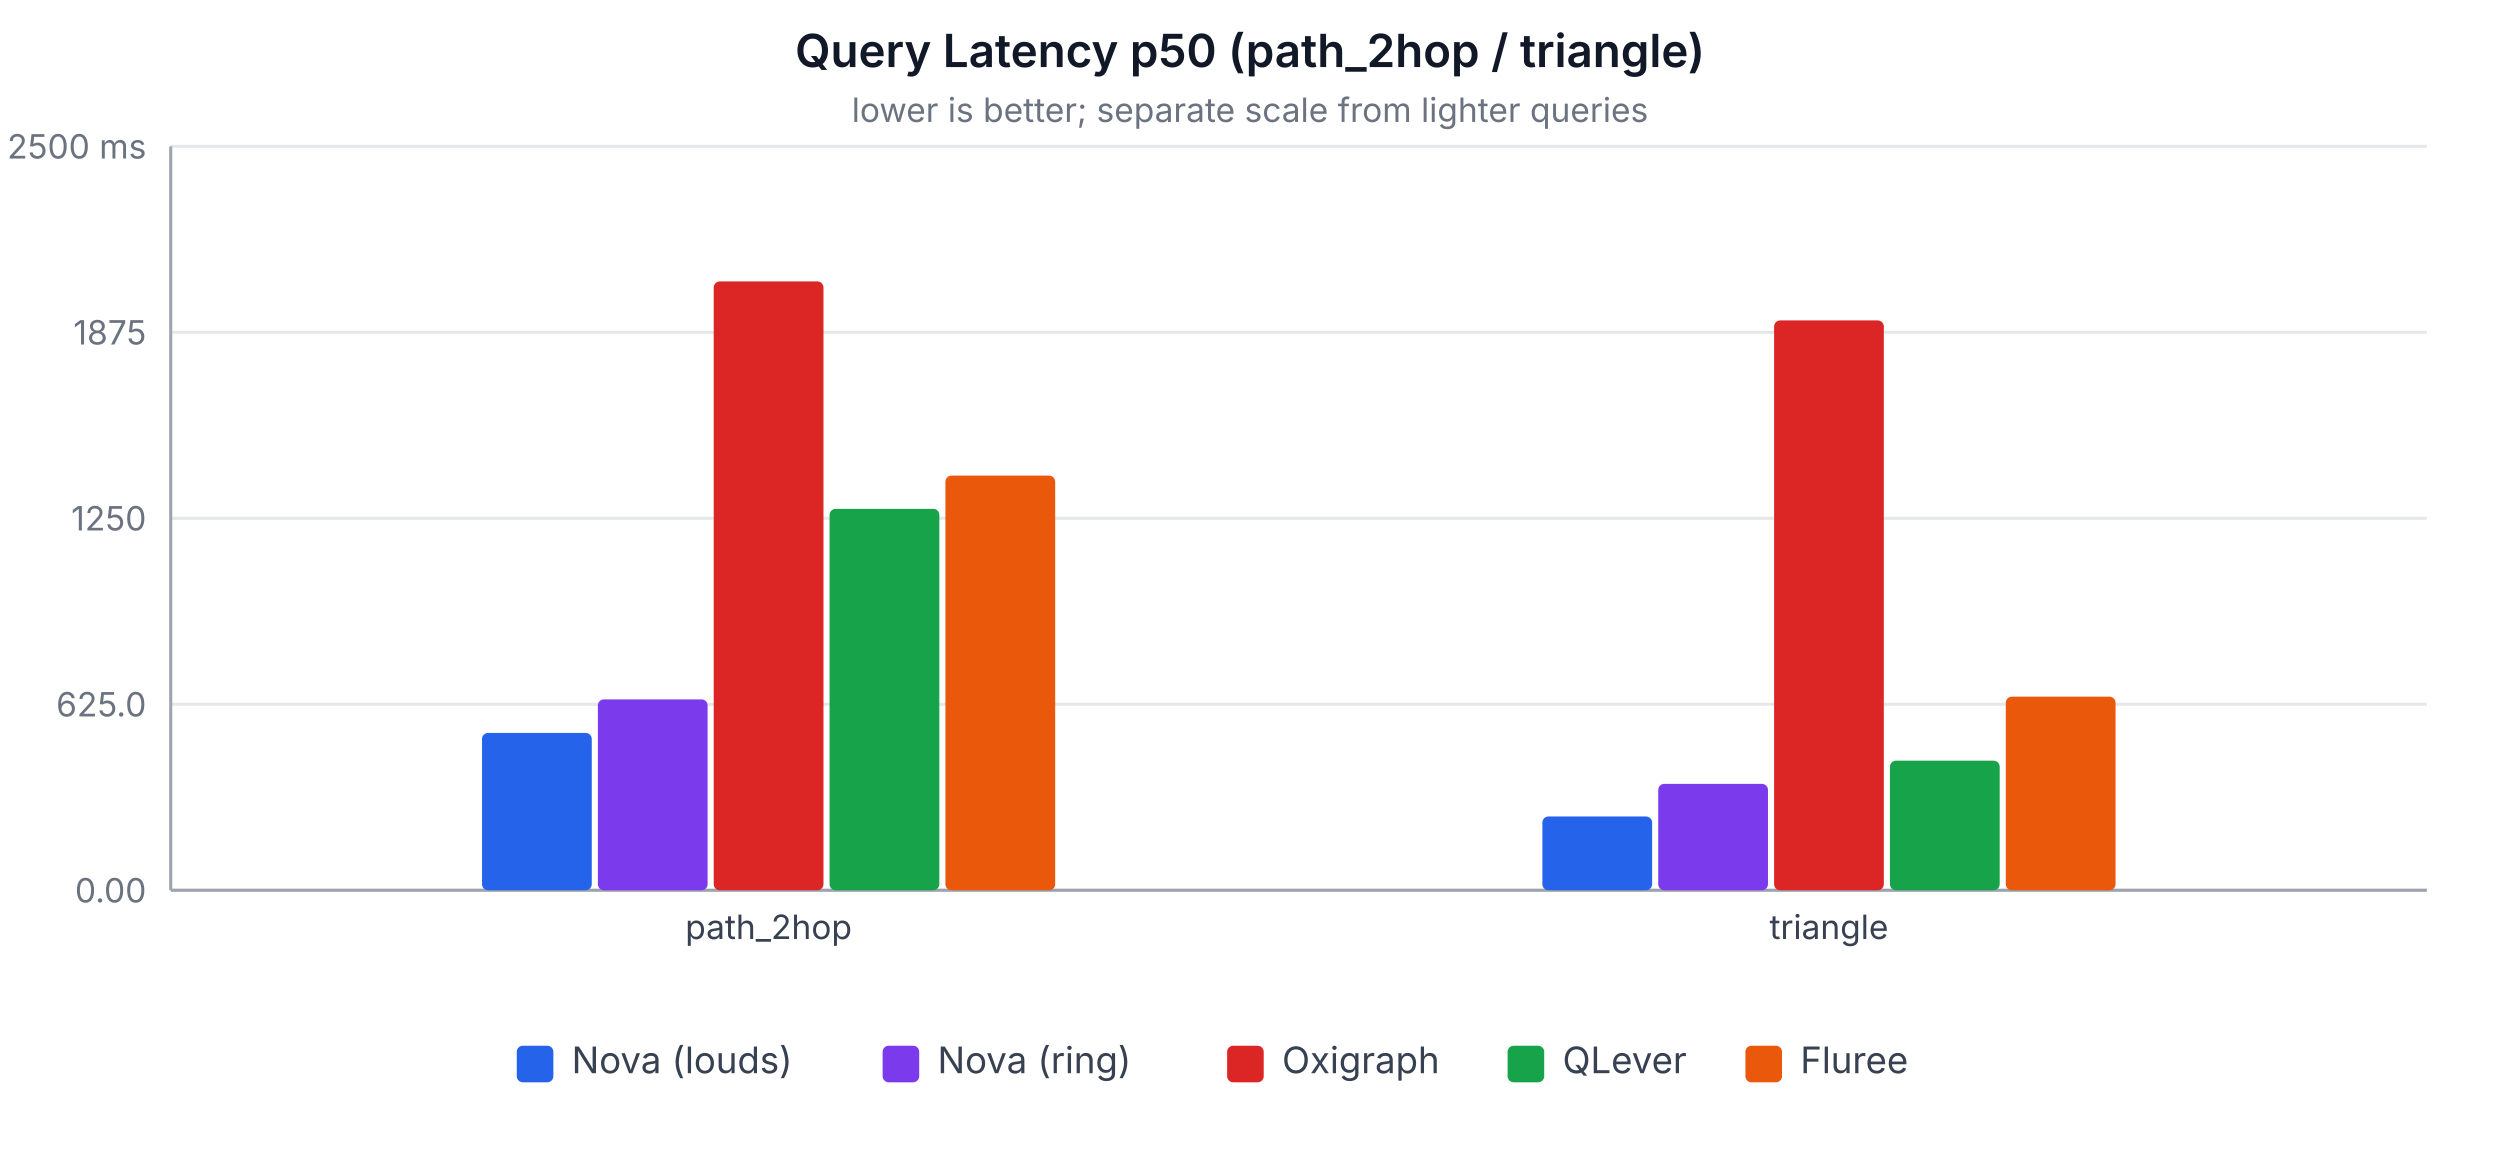
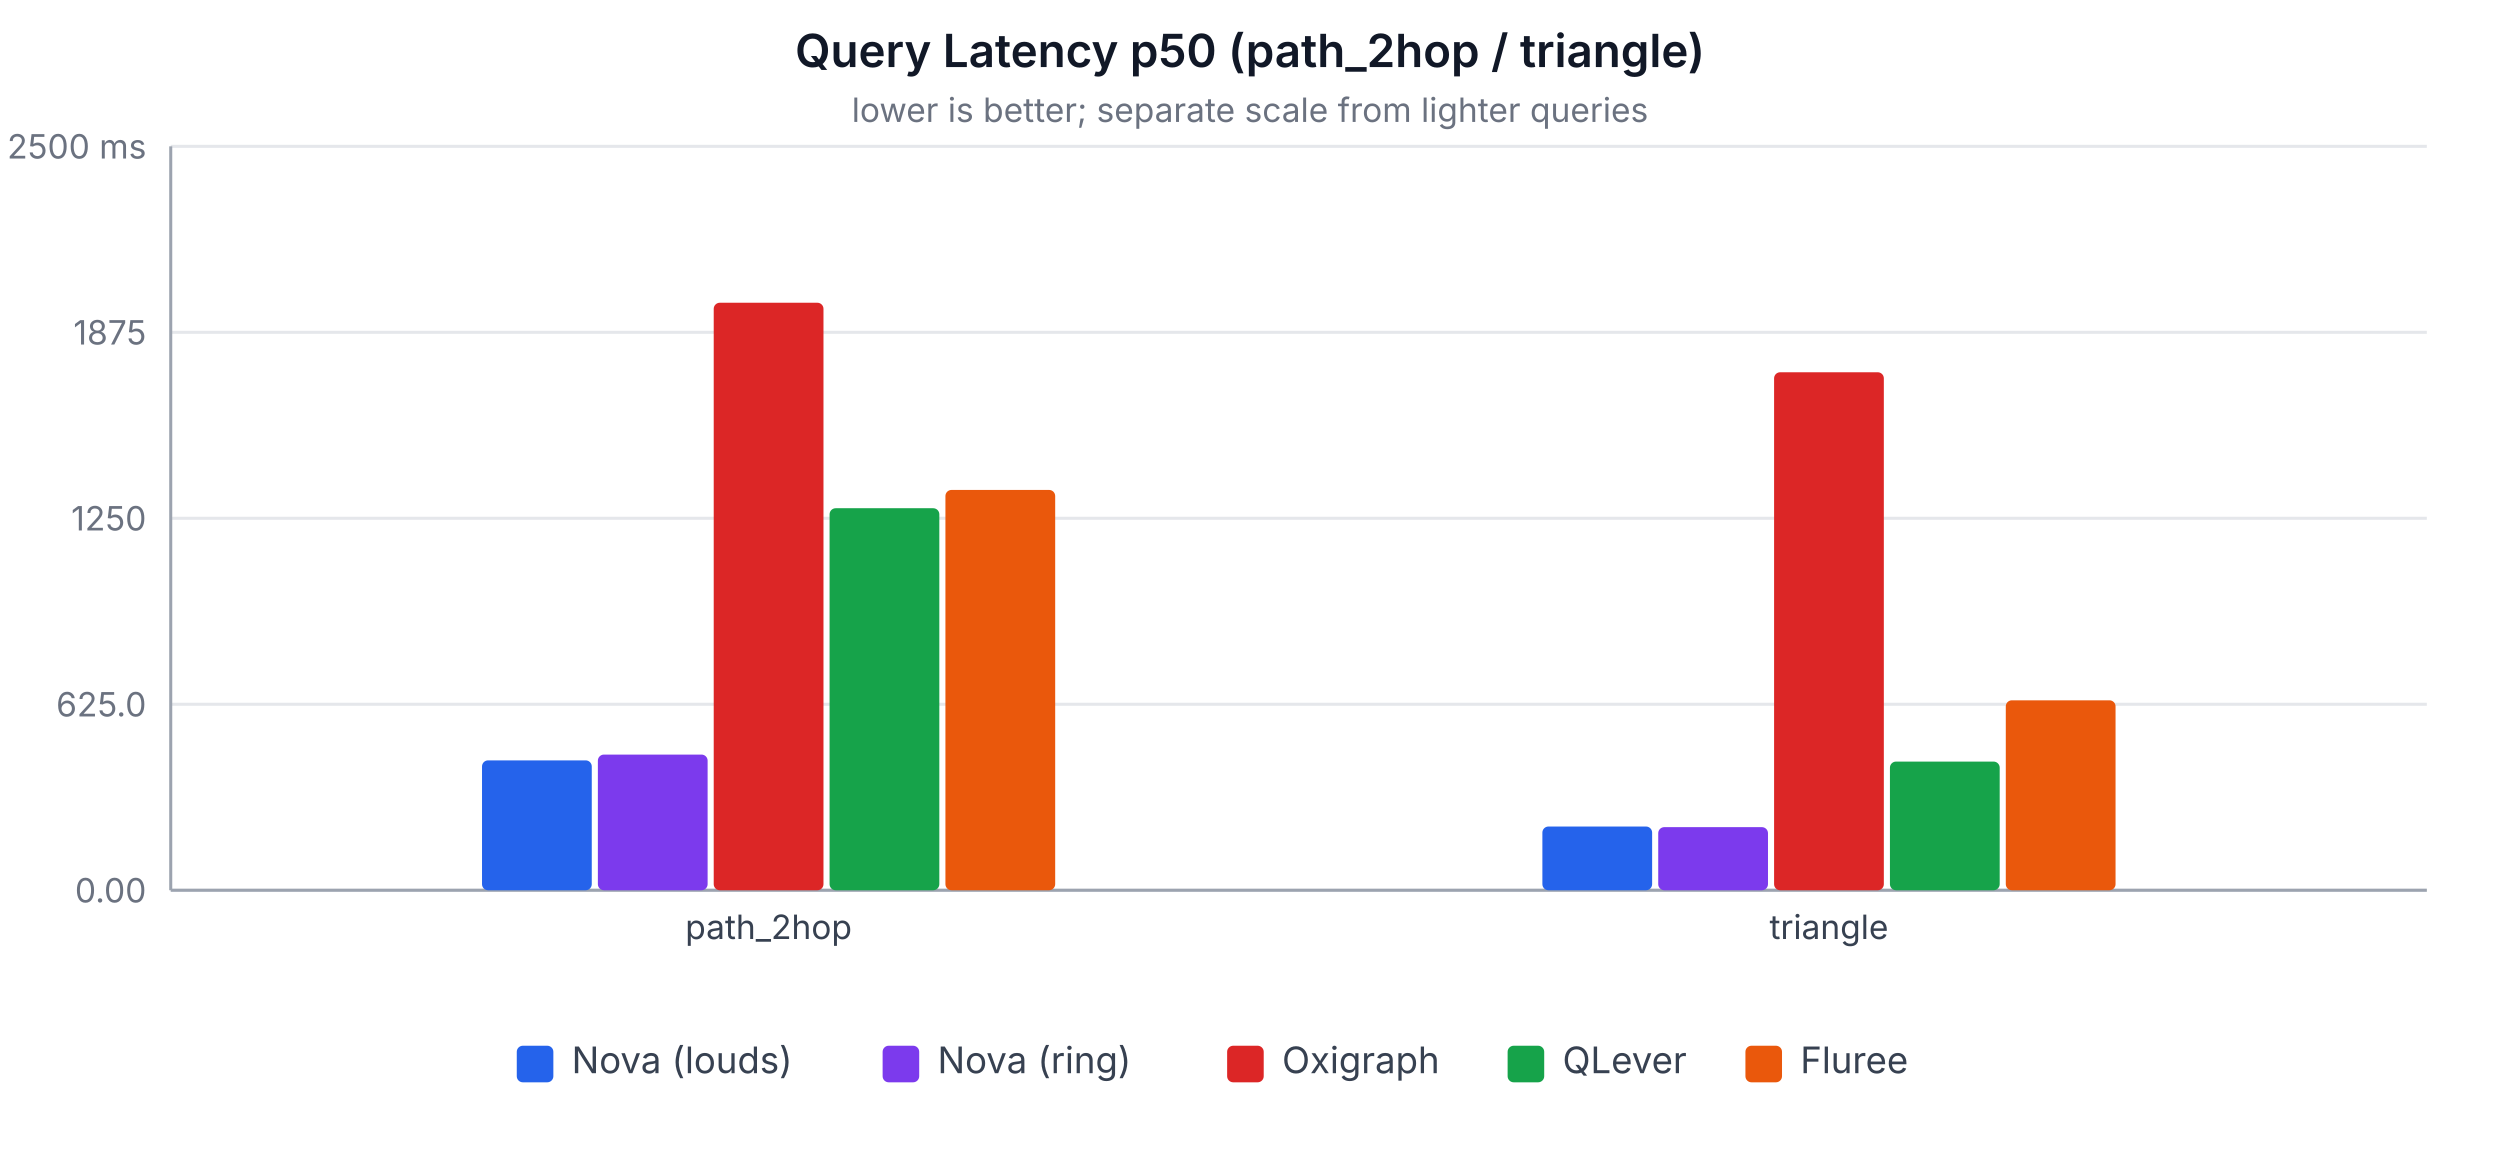
<svg xmlns="http://www.w3.org/2000/svg" width="820" height="380" viewBox="0 0 820 380" role="img" aria-label="Query Latency p50 (path_2hop / triangle)">
  <style>
  .title { fill: #111827; }
  .muted { fill: #6b7280; }
  .label { fill: #374151; }
  .grid  { stroke: #e5e7eb; stroke-width: 1; }
  .axis  { stroke: #9ca3af; stroke-width: 1; }
  @media (prefers-color-scheme: dark) {
    .title { fill: #f3f4f6; }
    .muted { fill: #9ca3af; }
    .label { fill: #d1d5db; }
    .grid  { stroke: #374151; }
    .axis  { stroke: #6b7280; }
  }
</style>
  <text class="title" x="410.0" y="22" text-anchor="middle" font-family="system-ui, -apple-system, sans-serif" font-size="15" font-weight="600">Query Latency p50 (path_2hop / triangle)</text>
  <text class="muted" x="410.0" y="40" text-anchor="middle" font-family="system-ui, -apple-system, sans-serif" font-size="11">lower is better; separate scale from lighter queries</text>
  <line class="grid" x1="56" y1="292.0" x2="796" y2="292.0" />
  <text class="muted" x="48" y="296.0" text-anchor="end" font-family="system-ui, -apple-system, sans-serif" font-size="11">0.00</text>
  <line class="grid" x1="56" y1="231.0" x2="796" y2="231.0" />
  <text class="muted" x="48" y="235.0" text-anchor="end" font-family="system-ui, -apple-system, sans-serif" font-size="11">625.0</text>
  <line class="grid" x1="56" y1="170.0" x2="796" y2="170.0" />
  <text class="muted" x="48" y="174.0" text-anchor="end" font-family="system-ui, -apple-system, sans-serif" font-size="11">1250</text>
  <line class="grid" x1="56" y1="109.0" x2="796" y2="109.0" />
  <text class="muted" x="48" y="113.0" text-anchor="end" font-family="system-ui, -apple-system, sans-serif" font-size="11">1875</text>
  <line class="grid" x1="56" y1="48.0" x2="796" y2="48.0" />
  <text class="muted" x="48" y="52.0" text-anchor="end" font-family="system-ui, -apple-system, sans-serif" font-size="11">2500 ms</text>
  <line class="axis" x1="56" y1="48" x2="56" y2="292" />
  <line class="axis" x1="56" y1="292" x2="796" y2="292" />
-   <rect x="158.1" y="240.4" width="36.0" height="51.6" fill="#2563eb" rx="2" />
-   <rect x="196.1" y="229.4" width="36.0" height="62.6" fill="#7c3aed" rx="2" />
-   <rect x="234.1" y="92.3" width="36.0" height="199.7" fill="#dc2626" rx="2" />
-   <rect x="272.1" y="166.9" width="36.0" height="125.1" fill="#16a34a" rx="2" />
-   <rect x="310.1" y="156.0" width="36.0" height="136.0" fill="#ea580c" rx="2" />
+   <rect x="158.1" y="249.4" width="36.0" height="42.6" fill="#2563eb" rx="2" />
+   <rect x="196.1" y="247.5" width="36.0" height="44.5" fill="#7c3aed" rx="2" />
+   <rect x="234.1" y="99.3" width="36.0" height="192.7" fill="#dc2626" rx="2" />
+   <rect x="272.1" y="166.7" width="36.0" height="125.3" fill="#16a34a" rx="2" />
+   <rect x="310.1" y="160.7" width="36.0" height="131.3" fill="#ea580c" rx="2" />
  <text class="label" x="252.1" y="308" text-anchor="middle" font-family="system-ui, -apple-system, sans-serif" font-size="11">path_2hop</text>
-   <rect x="505.9" y="267.8" width="36.0" height="24.2" fill="#2563eb" rx="2" />
-   <rect x="543.9" y="257.1" width="36.0" height="34.9" fill="#7c3aed" rx="2" />
-   <rect x="581.9" y="105.1" width="36.0" height="186.9" fill="#dc2626" rx="2" />
-   <rect x="619.9" y="249.5" width="36.0" height="42.5" fill="#16a34a" rx="2" />
-   <rect x="657.9" y="228.5" width="36.0" height="63.5" fill="#ea580c" rx="2" />
+   <rect x="505.9" y="271.1" width="36.0" height="20.9" fill="#2563eb" rx="2" />
+   <rect x="543.9" y="271.3" width="36.0" height="20.7" fill="#7c3aed" rx="2" />
+   <rect x="581.9" y="122.1" width="36.0" height="169.9" fill="#dc2626" rx="2" />
+   <rect x="619.9" y="249.8" width="36.0" height="42.2" fill="#16a34a" rx="2" />
+   <rect x="657.9" y="229.7" width="36.0" height="62.3" fill="#ea580c" rx="2" />
  <text class="label" x="599.9" y="308" text-anchor="middle" font-family="system-ui, -apple-system, sans-serif" font-size="11">triangle</text>
  <rect x="169.5" y="343" width="12" height="12" fill="#2563eb" rx="2" />
  <text class="label" x="187.5" y="352" font-family="system-ui, -apple-system, sans-serif" font-size="12">Nova (louds)</text>
  <rect x="289.5" y="343" width="12" height="12" fill="#7c3aed" rx="2" />
  <text class="label" x="307.5" y="352" font-family="system-ui, -apple-system, sans-serif" font-size="12">Nova (ring)</text>
  <rect x="402.5" y="343" width="12" height="12" fill="#dc2626" rx="2" />
  <text class="label" x="420.5" y="352" font-family="system-ui, -apple-system, sans-serif" font-size="12">Oxigraph</text>
  <rect x="494.5" y="343" width="12" height="12" fill="#16a34a" rx="2" />
  <text class="label" x="512.5" y="352" font-family="system-ui, -apple-system, sans-serif" font-size="12">QLever</text>
  <rect x="572.5" y="343" width="12" height="12" fill="#ea580c" rx="2" />
  <text class="label" x="590.5" y="352" font-family="system-ui, -apple-system, sans-serif" font-size="12">Fluree</text>
</svg>
